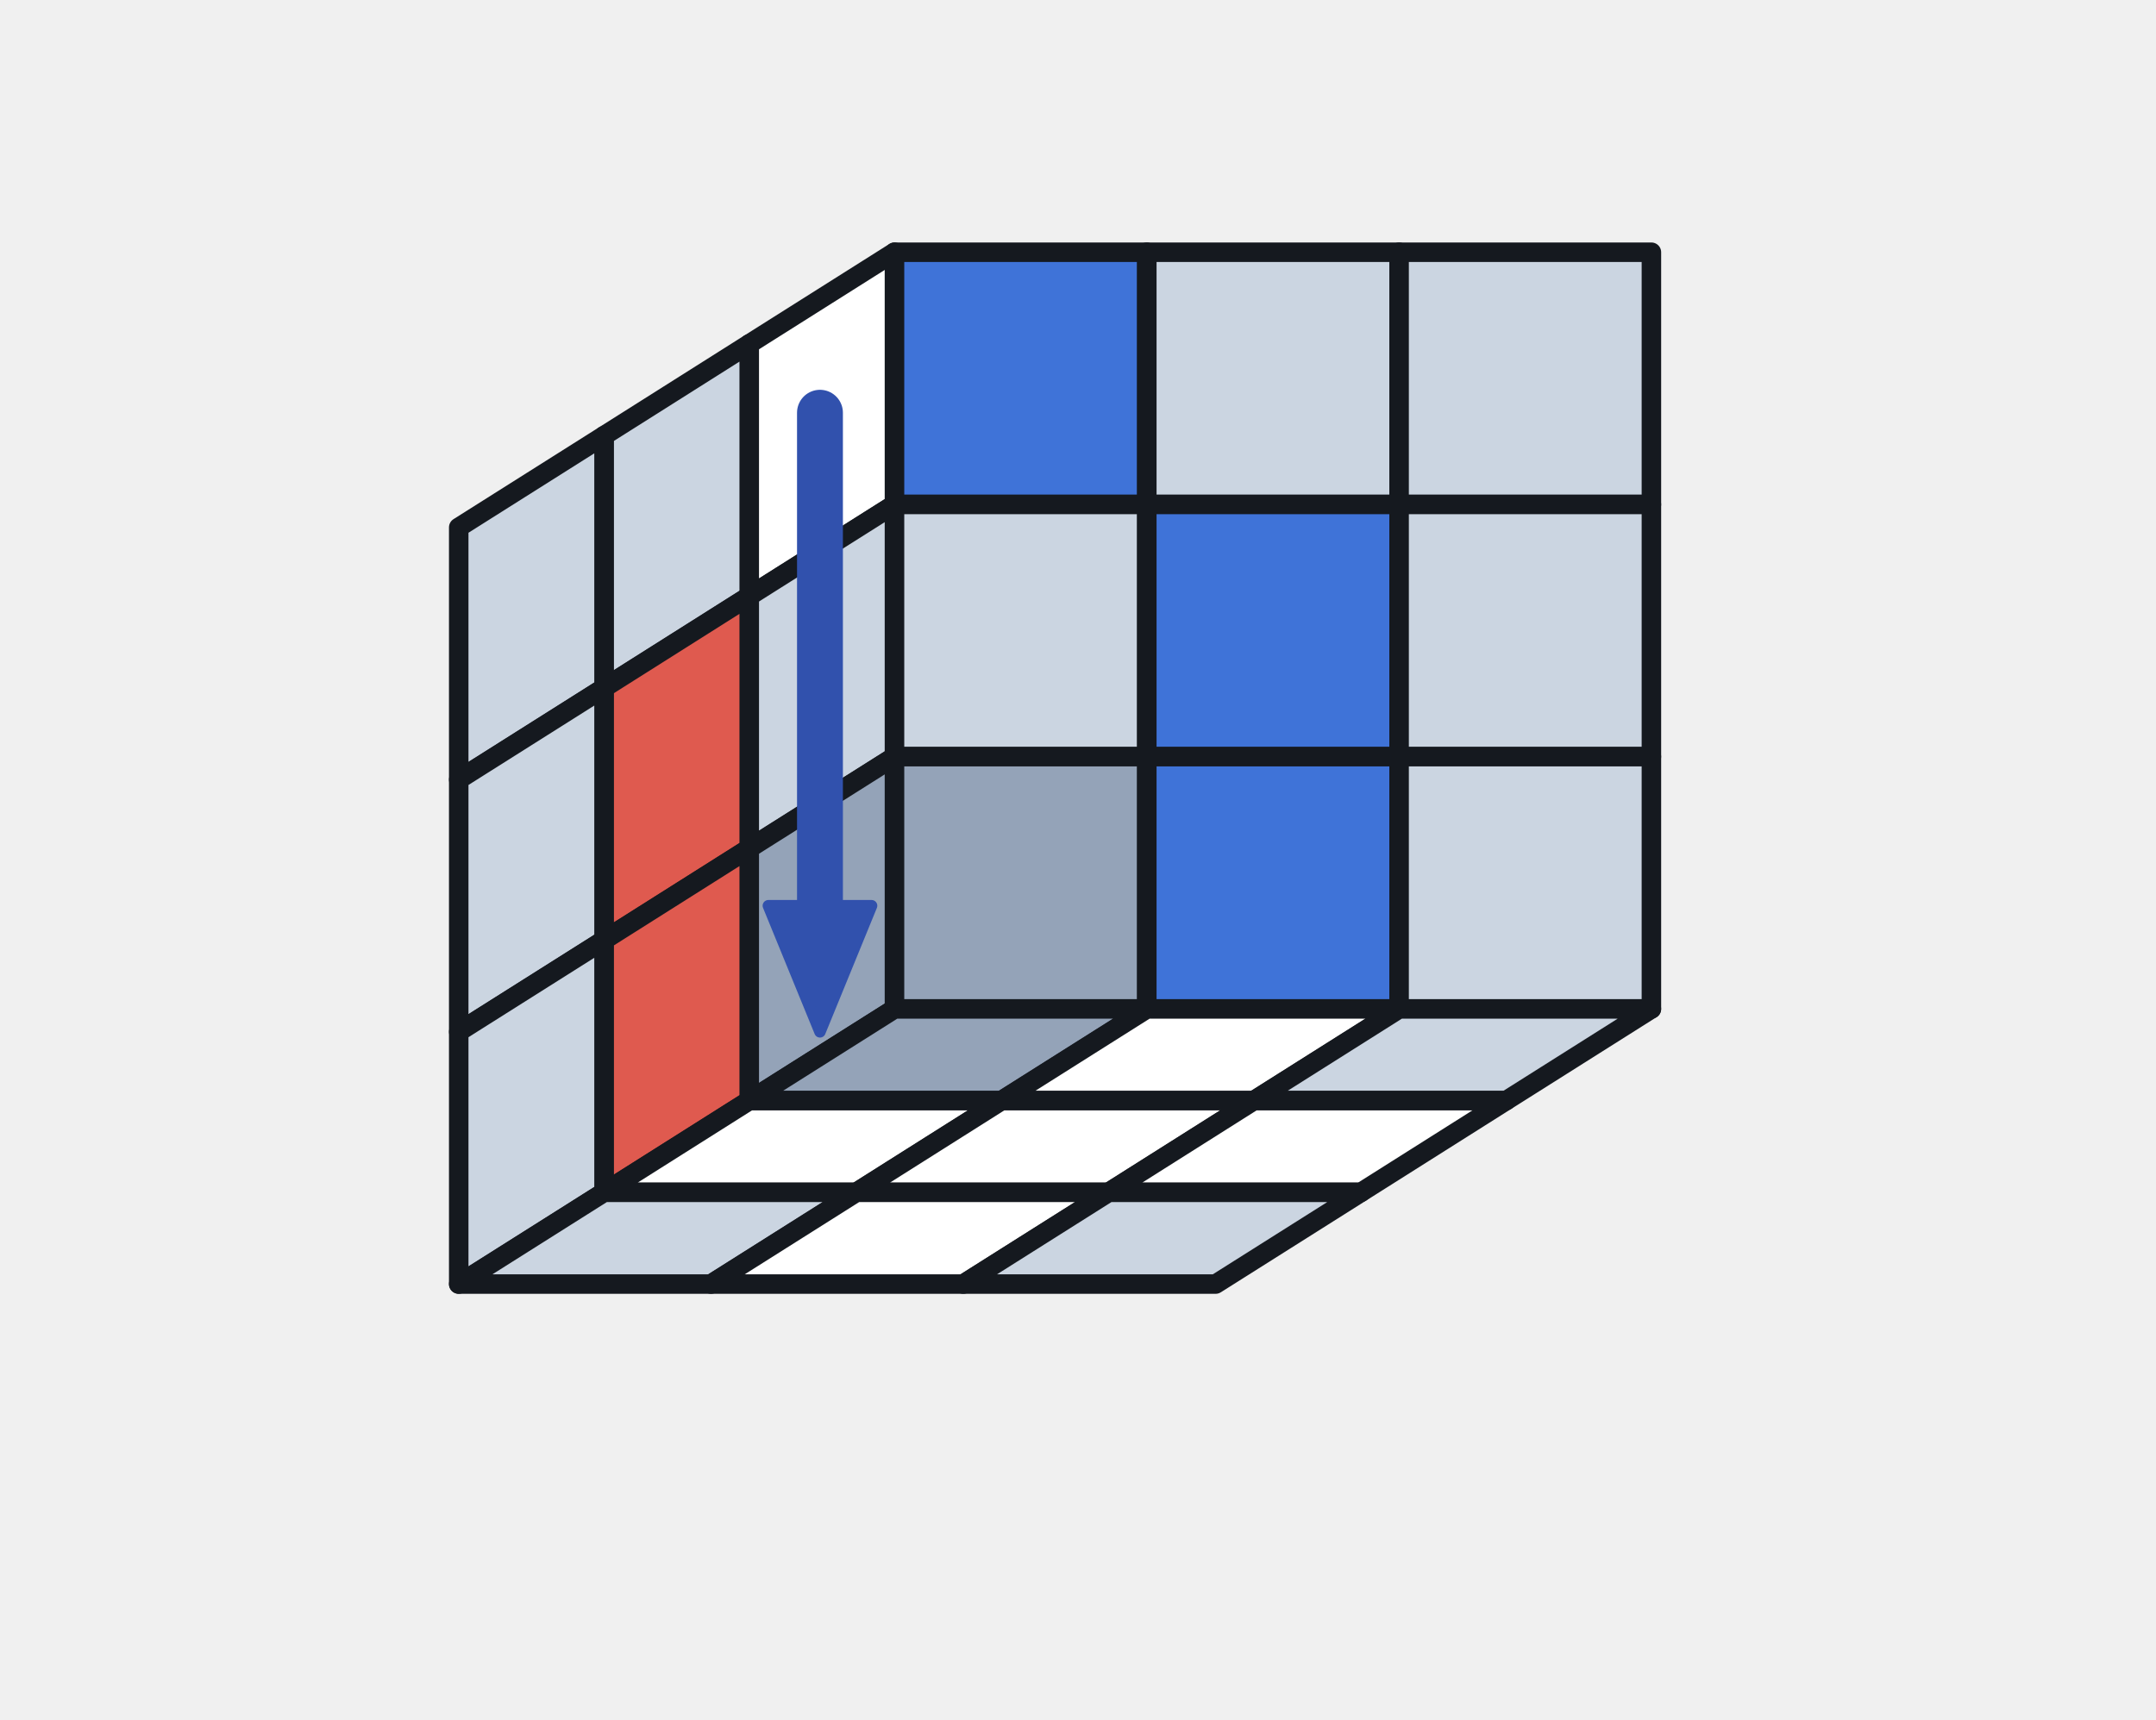
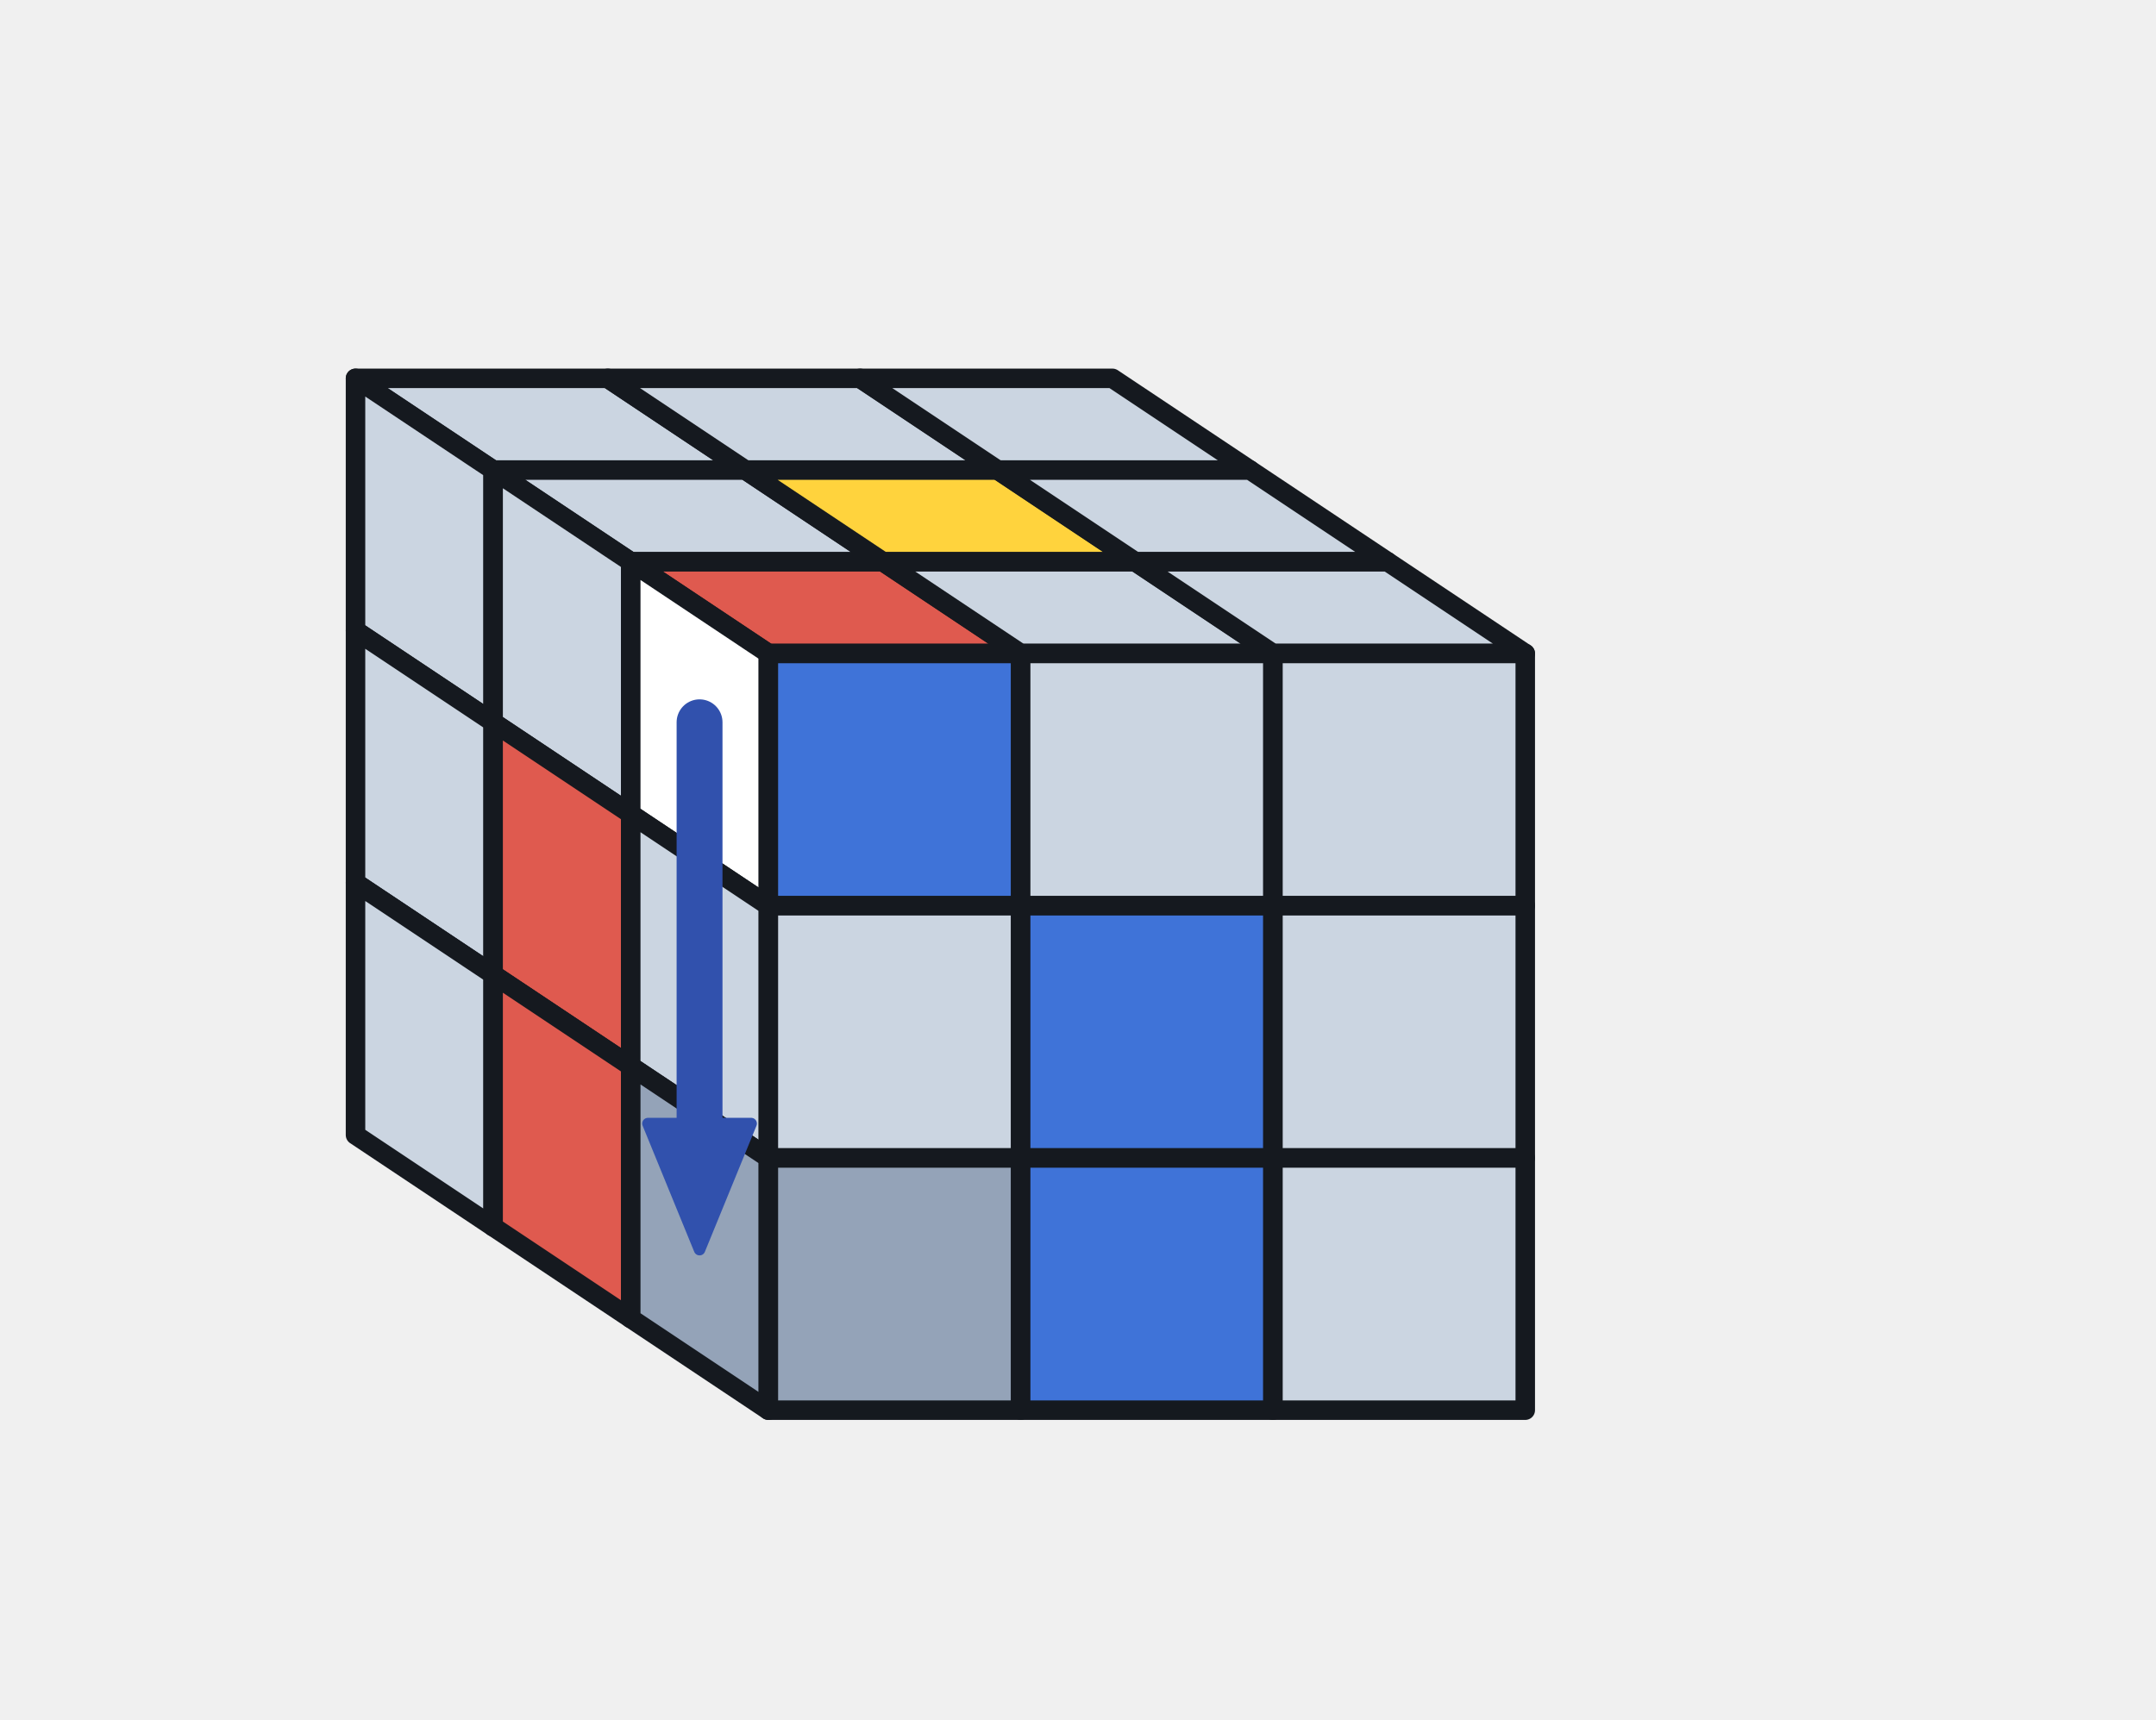
<svg xmlns="http://www.w3.org/2000/svg" viewBox="0 0 188 150" role="img" aria-labelledby="title">
-   <path d="M78 22h66v66l-38 24H40V46z" fill="#000" opacity="0.04" />
-   <polygon points="78.00,22.00 65.33,30.00 65.33,52.00 78.00,44.00" fill="#ffffff" stroke="#15191f" stroke-width="1.7" stroke-linejoin="round" />
-   <polygon points="65.33,30.00 52.67,38.00 52.67,60.00 65.33,52.00" fill="#cbd5e1" stroke="#15191f" stroke-width="1.7" stroke-linejoin="round" />
-   <polygon points="52.67,38.00 40.00,46.00 40.00,68.00 52.67,60.00" fill="#cbd5e1" stroke="#15191f" stroke-width="1.7" stroke-linejoin="round" />
-   <polygon points="78.00,44.00 65.33,52.00 65.33,74.00 78.00,66.00" fill="#cbd5e1" stroke="#15191f" stroke-width="1.7" stroke-linejoin="round" />
-   <polygon points="65.33,52.00 52.67,60.00 52.67,82.00 65.33,74.00" fill="#df5a4f" stroke="#15191f" stroke-width="1.7" stroke-linejoin="round" />
-   <polygon points="52.67,60.00 40.00,68.00 40.00,90.00 52.67,82.00" fill="#cbd5e1" stroke="#15191f" stroke-width="1.7" stroke-linejoin="round" />
-   <polygon points="78.00,66.00 65.33,74.00 65.33,96.00 78.00,88.00" fill="#94a3b8" stroke="#15191f" stroke-width="1.7" stroke-linejoin="round" />
-   <polygon points="65.33,74.00 52.67,82.00 52.67,104.00 65.33,96.00" fill="#df5a4f" stroke="#15191f" stroke-width="1.7" stroke-linejoin="round" />
-   <polygon points="52.67,82.00 40.00,90.00 40.00,112.00 52.67,104.00" fill="#cbd5e1" stroke="#15191f" stroke-width="1.7" stroke-linejoin="round" />
-   <polygon points="78.00,22.00 100.00,22.00 100.00,44.00 78.00,44.00" fill="#3f73d8" stroke="#15191f" stroke-width="1.7" stroke-linejoin="round" />
-   <polygon points="100.00,22.00 122.00,22.00 122.00,44.00 100.00,44.00" fill="#cbd5e1" stroke="#15191f" stroke-width="1.7" stroke-linejoin="round" />
-   <polygon points="122.00,22.00 144.00,22.00 144.00,44.00 122.00,44.00" fill="#cbd5e1" stroke="#15191f" stroke-width="1.7" stroke-linejoin="round" />
-   <polygon points="78.00,44.00 100.00,44.00 100.00,66.00 78.00,66.00" fill="#cbd5e1" stroke="#15191f" stroke-width="1.7" stroke-linejoin="round" />
-   <polygon points="100.00,44.00 122.00,44.00 122.00,66.00 100.00,66.00" fill="#3f73d8" stroke="#15191f" stroke-width="1.7" stroke-linejoin="round" />
-   <polygon points="122.00,44.00 144.00,44.00 144.00,66.00 122.00,66.00" fill="#cbd5e1" stroke="#15191f" stroke-width="1.7" stroke-linejoin="round" />
-   <polygon points="78.00,66.00 100.00,66.00 100.00,88.00 78.00,88.00" fill="#94a3b8" stroke="#15191f" stroke-width="1.7" stroke-linejoin="round" />
-   <polygon points="100.00,66.00 122.00,66.00 122.00,88.00 100.00,88.00" fill="#3f73d8" stroke="#15191f" stroke-width="1.7" stroke-linejoin="round" />
-   <polygon points="122.00,66.00 144.00,66.00 144.00,88.00 122.00,88.00" fill="#cbd5e1" stroke="#15191f" stroke-width="1.7" stroke-linejoin="round" />
-   <polygon points="78.00,88.00 100.00,88.00 87.33,96.00 65.33,96.00" fill="#94a3b8" stroke="#15191f" stroke-width="1.7" stroke-linejoin="round" />
-   <polygon points="100.00,88.00 122.00,88.00 109.33,96.00 87.33,96.00" fill="#ffffff" stroke="#15191f" stroke-width="1.7" stroke-linejoin="round" />
-   <polygon points="122.00,88.00 144.00,88.00 131.33,96.00 109.33,96.00" fill="#cbd5e1" stroke="#15191f" stroke-width="1.7" stroke-linejoin="round" />
-   <polygon points="65.33,96.00 87.33,96.00 74.67,104.00 52.67,104.00" fill="#ffffff" stroke="#15191f" stroke-width="1.7" stroke-linejoin="round" />
-   <polygon points="87.33,96.00 109.33,96.00 96.67,104.00 74.67,104.00" fill="#ffffff" stroke="#15191f" stroke-width="1.7" stroke-linejoin="round" />
-   <polygon points="109.33,96.00 131.33,96.00 118.67,104.00 96.67,104.00" fill="#ffffff" stroke="#15191f" stroke-width="1.7" stroke-linejoin="round" />
-   <polygon points="52.67,104.00 74.67,104.00 62.00,112.00 40.00,112.00" fill="#cbd5e1" stroke="#15191f" stroke-width="1.7" stroke-linejoin="round" />
-   <polygon points="74.67,104.00 96.67,104.00 84.00,112.00 62.00,112.00" fill="#ffffff" stroke="#15191f" stroke-width="1.7" stroke-linejoin="round" />
-   <polygon points="96.67,104.00 118.67,104.00 106.00,112.00 84.00,112.00" fill="#cbd5e1" stroke="#15191f" stroke-width="1.7" stroke-linejoin="round" />
-   <path d="M 71.50 36.00 L 71.50 79.00" fill="none" stroke="#3151ad" stroke-width="4" stroke-linecap="round" />
-   <polygon points="71.50,90.00 67.00,79.00 76.00,79.00" fill="#3151ad" stroke="#3151ad" stroke-linejoin="round" />
+   <path d="M67 123h66V57L97 33H31v66z" fill="#000" opacity="0.04" />
+   <polygon points="31.00,33.00 53.00,33.00 65.00,41.00 43.00,41.00" fill="#cbd5e1" stroke="#15191f" stroke-width="1.7" stroke-linejoin="round" />
+   <polygon points="53.00,33.00 75.00,33.00 87.00,41.00 65.00,41.00" fill="#cbd5e1" stroke="#15191f" stroke-width="1.7" stroke-linejoin="round" />
+   <polygon points="75.00,33.00 97.00,33.00 109.00,41.00 87.00,41.00" fill="#cbd5e1" stroke="#15191f" stroke-width="1.7" stroke-linejoin="round" />
+   <polygon points="43.00,41.00 65.00,41.00 77.00,49.00 55.00,49.00" fill="#cbd5e1" stroke="#15191f" stroke-width="1.7" stroke-linejoin="round" />
+   <polygon points="65.00,41.00 87.00,41.00 99.00,49.00 77.00,49.00" fill="#ffd33d" stroke="#15191f" stroke-width="1.7" stroke-linejoin="round" />
+   <polygon points="87.00,41.00 109.00,41.00 121.00,49.00 99.00,49.00" fill="#cbd5e1" stroke="#15191f" stroke-width="1.7" stroke-linejoin="round" />
+   <polygon points="55.00,49.00 77.00,49.00 89.00,57.00 67.00,57.00" fill="#df5a4f" stroke="#15191f" stroke-width="1.7" stroke-linejoin="round" />
+   <polygon points="77.00,49.00 99.00,49.00 111.00,57.00 89.00,57.00" fill="#cbd5e1" stroke="#15191f" stroke-width="1.7" stroke-linejoin="round" />
+   <polygon points="99.00,49.00 121.00,49.00 133.00,57.00 111.00,57.00" fill="#cbd5e1" stroke="#15191f" stroke-width="1.7" stroke-linejoin="round" />
+   <polygon points="31.00,33.00 43.00,41.00 43.00,63.00 31.00,55.00" fill="#cbd5e1" stroke="#15191f" stroke-width="1.7" stroke-linejoin="round" />
+   <polygon points="43.00,41.00 55.00,49.00 55.00,71.00 43.00,63.00" fill="#cbd5e1" stroke="#15191f" stroke-width="1.7" stroke-linejoin="round" />
+   <polygon points="55.00,49.00 67.00,57.00 67.00,79.00 55.00,71.00" fill="#ffffff" stroke="#15191f" stroke-width="1.7" stroke-linejoin="round" />
+   <polygon points="31.00,55.00 43.00,63.00 43.00,85.00 31.00,77.00" fill="#cbd5e1" stroke="#15191f" stroke-width="1.7" stroke-linejoin="round" />
+   <polygon points="43.00,63.00 55.00,71.00 55.00,93.00 43.00,85.00" fill="#df5a4f" stroke="#15191f" stroke-width="1.7" stroke-linejoin="round" />
+   <polygon points="55.00,71.00 67.00,79.00 67.00,101.00 55.00,93.00" fill="#cbd5e1" stroke="#15191f" stroke-width="1.7" stroke-linejoin="round" />
+   <polygon points="31.00,77.00 43.00,85.00 43.00,107.00 31.00,99.00" fill="#cbd5e1" stroke="#15191f" stroke-width="1.7" stroke-linejoin="round" />
+   <polygon points="43.00,85.00 55.00,93.00 55.00,115.00 43.00,107.00" fill="#df5a4f" stroke="#15191f" stroke-width="1.7" stroke-linejoin="round" />
+   <polygon points="55.00,93.00 67.00,101.00 67.00,123.00 55.00,115.00" fill="#94a3b8" stroke="#15191f" stroke-width="1.7" stroke-linejoin="round" />
+   <polygon points="67.00,57.00 89.00,57.00 89.00,79.00 67.00,79.00" fill="#3f73d8" stroke="#15191f" stroke-width="1.7" stroke-linejoin="round" />
+   <polygon points="89.00,57.00 111.00,57.00 111.00,79.00 89.00,79.00" fill="#cbd5e1" stroke="#15191f" stroke-width="1.7" stroke-linejoin="round" />
+   <polygon points="111.00,57.00 133.00,57.00 133.00,79.00 111.00,79.00" fill="#cbd5e1" stroke="#15191f" stroke-width="1.7" stroke-linejoin="round" />
+   <polygon points="67.00,79.00 89.00,79.00 89.00,101.00 67.00,101.00" fill="#cbd5e1" stroke="#15191f" stroke-width="1.7" stroke-linejoin="round" />
+   <polygon points="89.00,79.00 111.00,79.00 111.00,101.00 89.00,101.00" fill="#3f73d8" stroke="#15191f" stroke-width="1.7" stroke-linejoin="round" />
+   <polygon points="111.00,79.00 133.00,79.00 133.00,101.00 111.00,101.00" fill="#cbd5e1" stroke="#15191f" stroke-width="1.7" stroke-linejoin="round" />
+   <polygon points="67.00,101.00 89.00,101.00 89.00,123.00 67.00,123.00" fill="#94a3b8" stroke="#15191f" stroke-width="1.7" stroke-linejoin="round" />
+   <polygon points="89.00,101.00 111.00,101.00 111.00,123.00 89.00,123.00" fill="#3f73d8" stroke="#15191f" stroke-width="1.7" stroke-linejoin="round" />
+   <polygon points="111.00,101.00 133.00,101.00 133.00,123.00 111.00,123.00" fill="#cbd5e1" stroke="#15191f" stroke-width="1.7" stroke-linejoin="round" />
+   <path d="M 61.00 63.00 L 61.00 98.00" fill="none" stroke="#3151ad" stroke-width="4" stroke-linecap="round" />
+   <polygon points="61.00,109.00 56.50,98.00 65.50,98.00" fill="#3151ad" stroke="#3151ad" stroke-linejoin="round" />
</svg>
